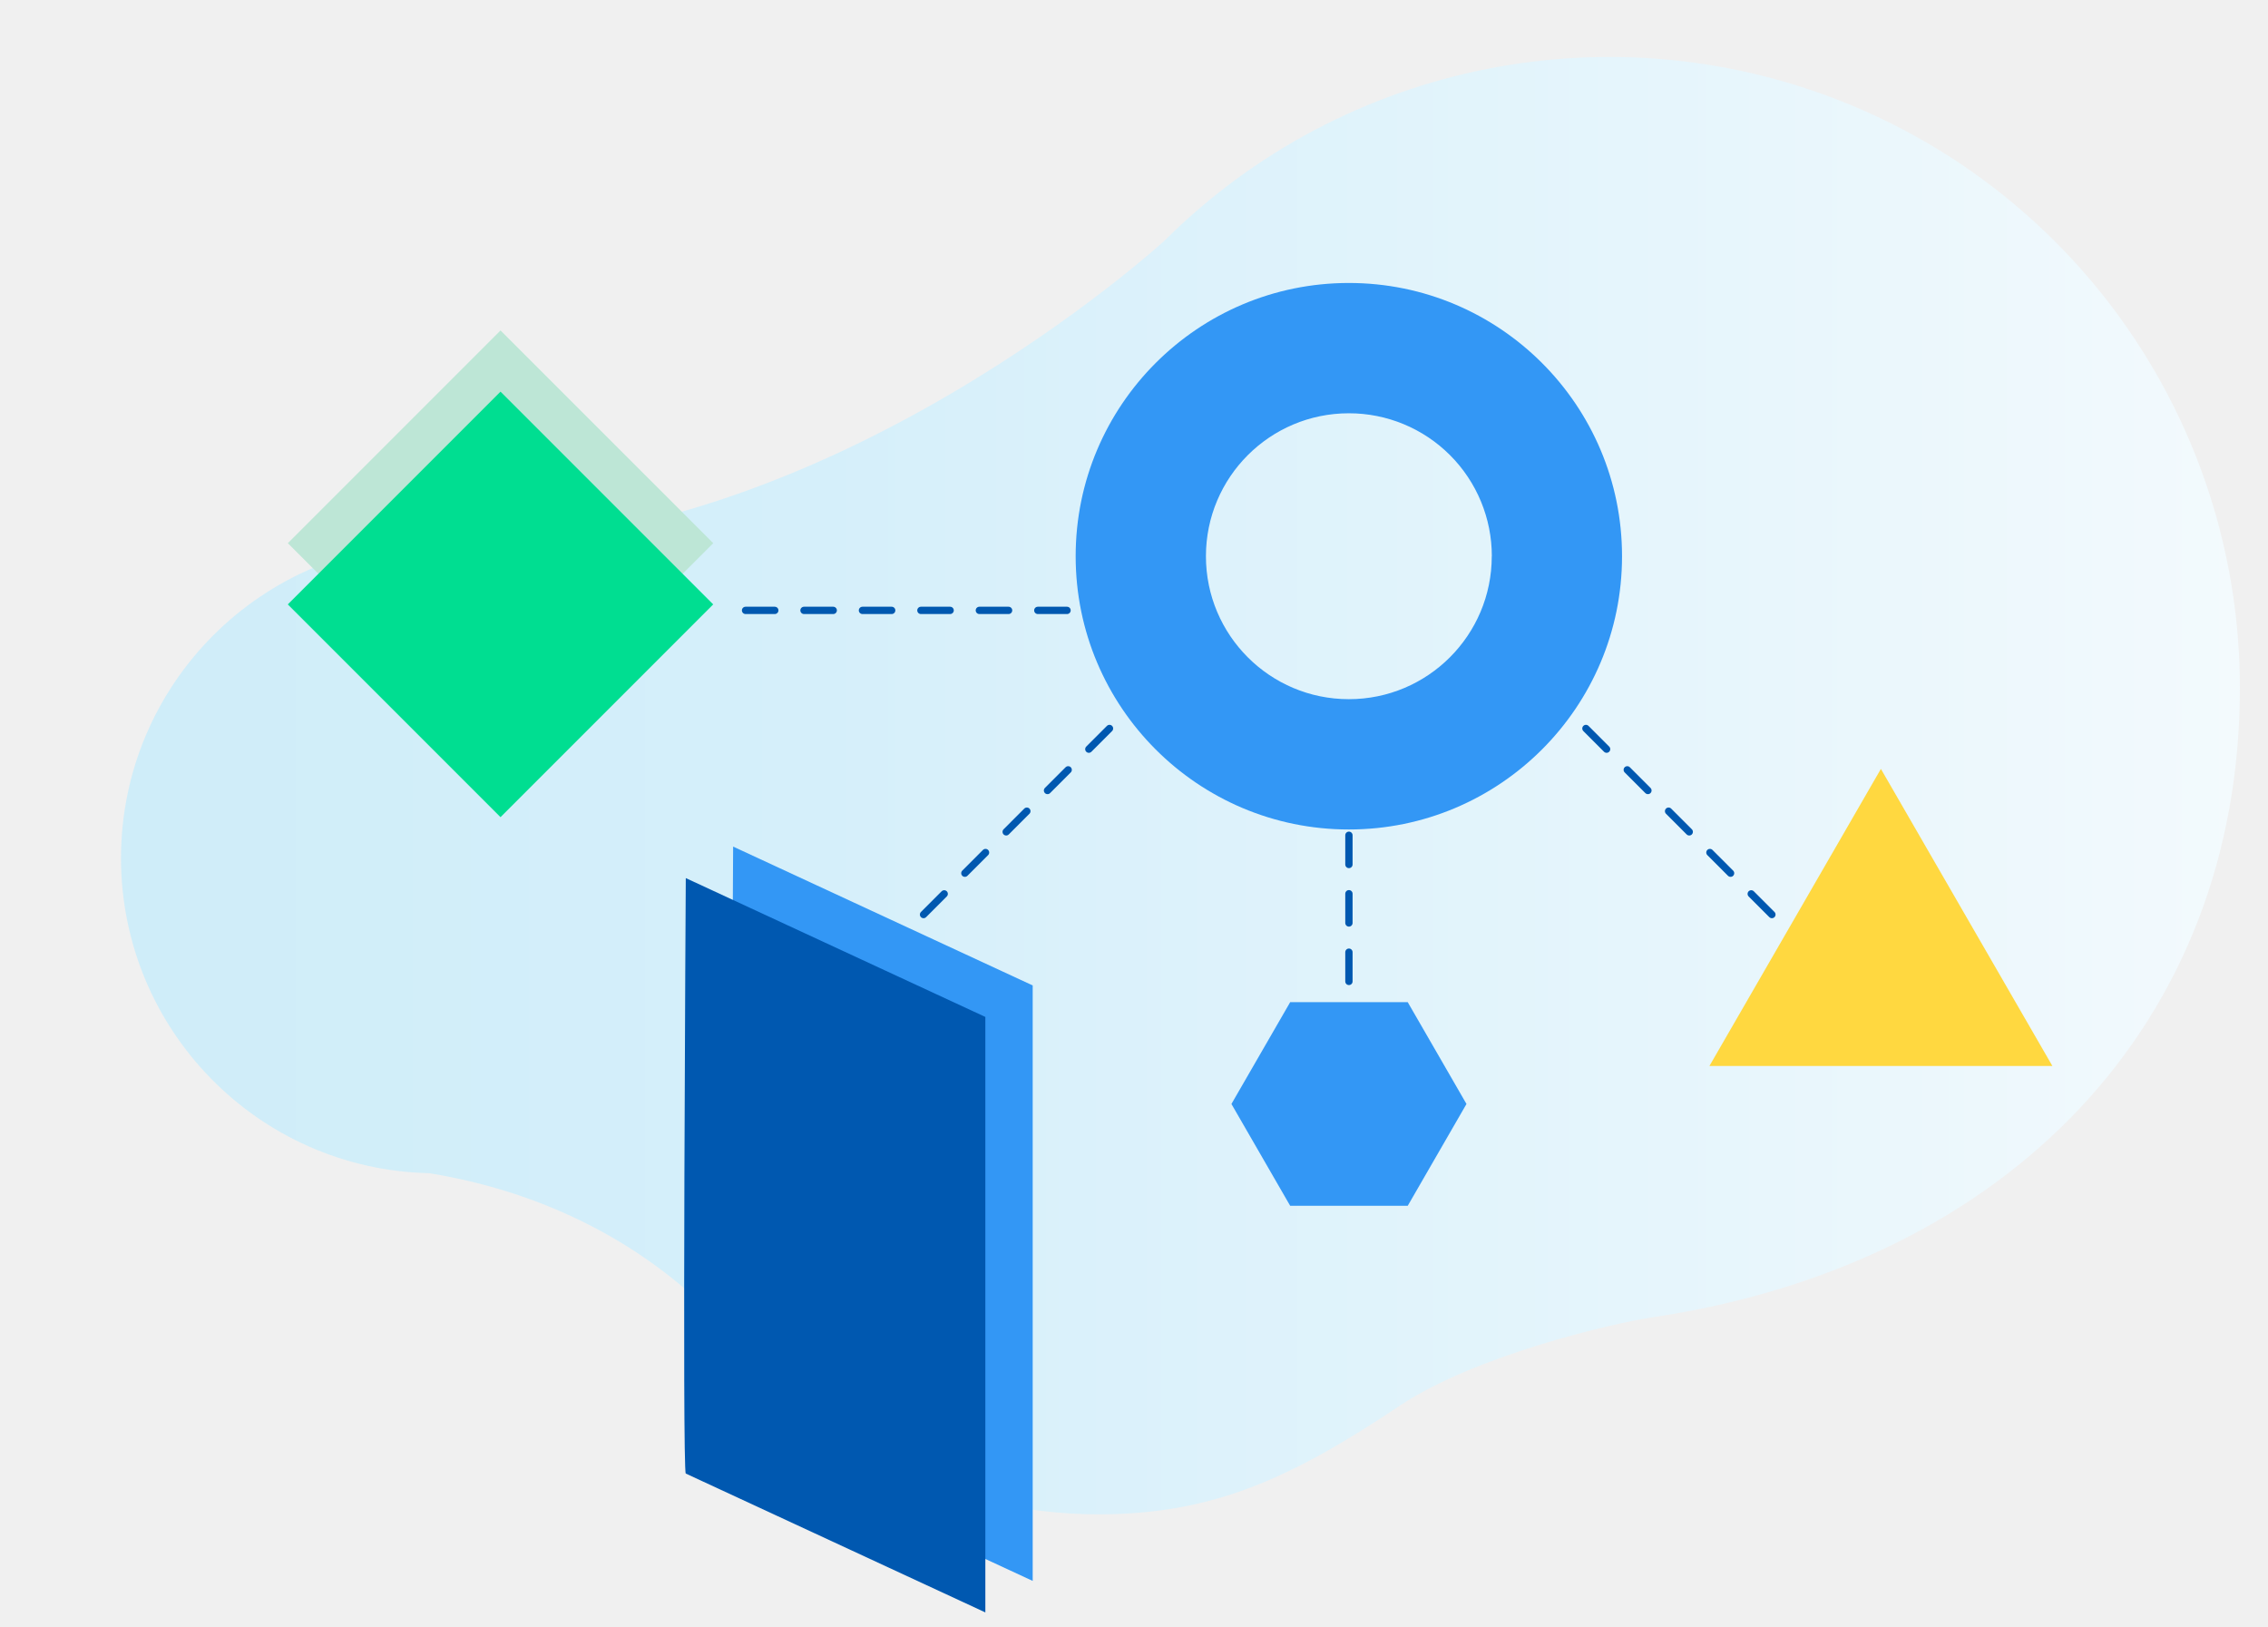
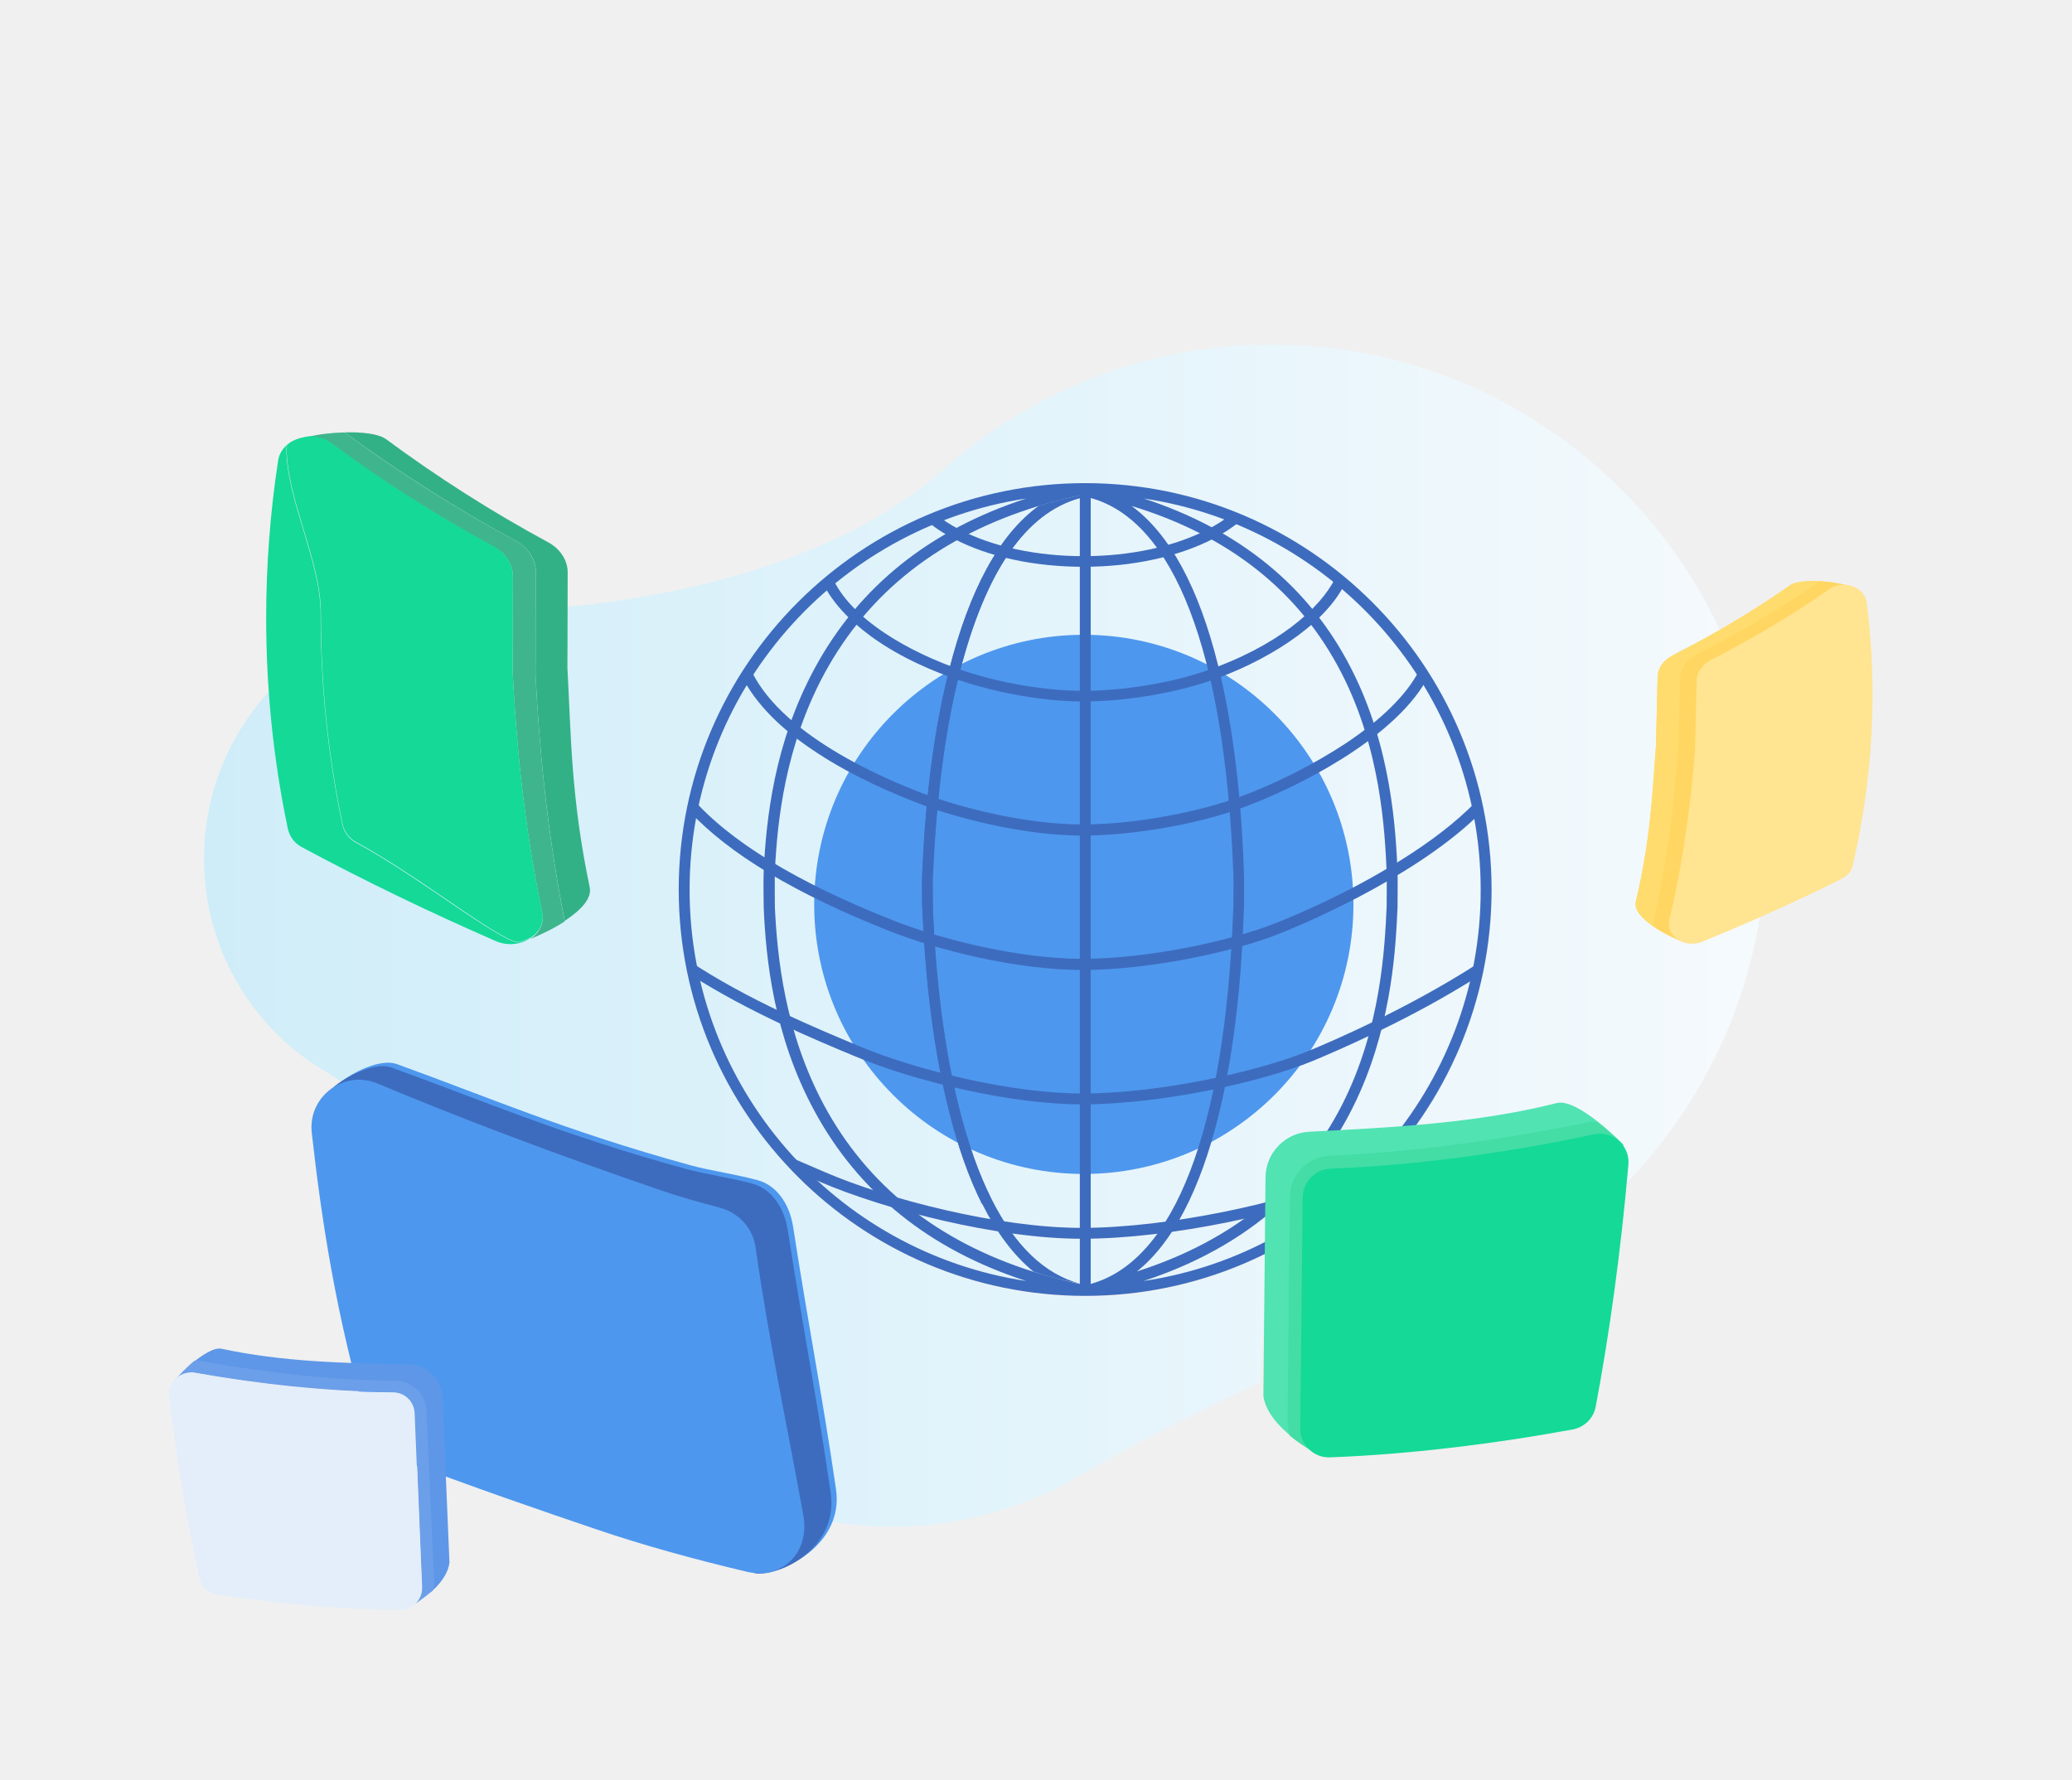
- <svg data-name="Layer 1" viewBox="0 0 310.41 222.51">
-   <defs>
-     <linearGradient id="a" x1="16.56" y1="107.52" x2="306.56" y2="107.52" gradientUnits="userSpaceOnUse">
-       <stop offset="0" stop-color="#cfedf9" />
-       <stop offset=".33" stop-color="#d5effa" />
-       <stop offset=".78" stop-color="#e8f6fc" />
-       <stop offset="1" stop-color="#f3fafd" />
+ <svg xmlns="http://www.w3.org/2000/svg" xmlns:xlink="http://www.w3.org/1999/xlink" version="1.1" id="Layer_1" x="0px" y="0px" viewBox="0 0 780 670" style="enable-background:new 0 0 780 670;" xml:space="preserve">
+   <style type="text/css">
+ 	.st0{fill:url(#SVGID_1_);}
+ 	.st1{fill:#4E97EE;}
+ 	.st2{fill:url(#SVGID_2_);}
+ 	.st3{fill:#AAF1DA;}
+ 	.st4{fill:#DFECFC;}
+ 	.st5{fill:#45E1AD;}
+ 	.st6{fill:#FFD85F;}
+ 	.st7{fill:#306BC4;}
+ 	.st8{fill:#ECB855;}
+ 	.st9{fill:#FFFFFF;}
+ 	.st10{fill:#C1A278;}
+ 	.st11{fill:#C6A97F;}
+ 	.st12{fill:#CCB287;}
+ 	.st13{fill:#D1BA8E;}
+ 	.st14{fill:#3D6CBE;}
+ 	.st15{fill:#51E3B2;}
+ 	.st16{fill:url(#SVGID_3_);}
+ 	.st17{fill:#D4F8EC;}
+ 	.st18{fill:#43DDA5;}
+ 	.st19{fill:#14D997;}
+ 	.st20{fill:url(#SVGID_4_);}
+ 	.st21{fill:#0959AA;}
+ 	.st22{clip-path:url(#SVGID_6_);fill:#3D6CBE;}
+ 	.st23{clip-path:url(#SVGID_6_);fill:#3368B5;}
+ 	.st24{fill:#BA9755;}
+ 	.st25{fill:#B6914B;}
+ 	.st26{fill:#B28B42;}
+ 	.st27{fill:#02548C;}
+ 	.st28{fill:#1A65B0;}
+ 	.st29{fill:#FFDC6D;}
+ 	.st30{clip-path:url(#SVGID_8_);fill:#FFD661;}
+ 	.st31{fill:#FFE491;}
+ 	.st32{fill:#33B186;}
+ 	.st33{fill:#3FB58D;}
+ 	.st34{fill:#5E97E7;}
+ 	.st35{fill:#6C9FE9;}
+ 	.st36{fill:#E3EEFA;}
+ </style>
+   <g>
+     <linearGradient id="SVGID_1_" gradientUnits="userSpaceOnUse" x1="-831" y1="-98" x2="-830" y2="-98" gradientTransform="matrix(587.9644 0 0 -587.9644 488675.219 -57268.348)">
+       <stop offset="0" style="stop-color:#CFEDF9" />
+       <stop offset="1" style="stop-color:#F5FAFD" />
    </linearGradient>
-   </defs>
-   <path d="M16.56 117.44a43.15 43.15 0 0 1 43.15-43.15c.84 0 1.67 0 2.5.08 51 .92 97.15-41.42 97.15-41.42a86.3 86.3 0 0 1 147.2 61.19c0 45.66-31.46 78.8-80.34 86.1-5.45.81-24.31 5.21-34.63 12.1-14.88 9.94-25.57 14.87-41.25 14.87A64.63 64.63 0 0 1 97.64 180c-6-6.13-18.47-16.14-38.89-19.47a43.14 43.14 0 0 1-42.19-43.09z" fill="url(#a)" />
-   <path d="M141.34 134.84l-41-19s-.5 81.25 0 81.48l41 19z" fill="#3397f5" />
-   <path d="M134.86 139.15l-41-19s-.5 81.25 0 81.48l41 19z" fill="#0058b0" />
-   <path fill="none" stroke="#0058b0" stroke-linecap="round" stroke-linejoin="round" stroke-dasharray="4" d="M126.4 125.14l28.11-28.12m-.47-13.5h-52.82" />
-   <path fill="#3397f5" d="M192.67 164.99h-16.09l-8.04-13.93 8.04-13.93h16.09l8.04 13.93-8.04 13.93z" />
-   <path fill="none" stroke="#0058b0" stroke-linecap="round" stroke-linejoin="round" stroke-dasharray="4" d="M184.62 98.29v37.56" />
-   <path d="M222 76.11a37.39 37.39 0 1 0-37.39 37.39A37.39 37.39 0 0 0 222 76.11zm-17.83 0a19.56 19.56 0 1 1-19.56-19.56 19.55 19.55 0 0 1 19.57 19.56z" fill="#3397f5" />
-   <path fill="#ffd840" d="M257.43 105.21l-23.47 40.65h46.94l-23.47-40.65z" />
-   <path fill="#bde6d6" d="M39.394 74.325l29.112-29.111 29.112 29.111-29.112 29.112z" />
-   <path fill="#00de91" d="M39.39 82.7l29.112-29.11L97.613 82.7l-29.111 29.113z" />
-   <path fill="none" stroke="#0058b0" stroke-linecap="round" stroke-linejoin="round" stroke-dasharray="4" d="M242.51 125.14L214.4 97.02" />
+     <path class="st0" d="M435.6,464.6c-8.6,1-17,1.7-25,1.9v16.9C420.1,480.7,428.5,474.4,435.6,464.6 M468.6,458.9   c-8.8,2-18.1,3.7-27.4,5c-4,6.1-8.4,11.1-13.1,14.9C443.4,473.9,456.9,467.2,468.6,458.9 M345.9,457.4c12.3,9.1,26.7,16.2,43,21.4   c5.6,1.8,11.5,3.3,17.5,4.6v-0.1v-16.9C388,466.3,365.8,462.6,345.9,457.4 M478.4,456.5l-0.2,0.1c-12.3,10.3-27.9,19.3-47.6,25.7   c16.8-2.5,32.7-7.8,47.1-15.4L478.4,456.5 M307.8,444.6c21.4,19.6,48.5,33.1,78.5,37.7c-19.7-6.4-36.6-15.7-50.6-27.7   c-10.1-3-19.3-6.2-26.7-9.5C308.6,444.9,308.2,444.8,307.8,444.6 M426,190.5c14.4,10.5,25.3,30.6,32.6,60.2c7.8,31.5,9.1,65,9.6,76   c0,1,0.1,1.9,0.1,2.6c0.1,1.6,0,11.4,0,11.8c0,0.7-0.1,1.5-0.1,2.5c-0.4,11-1.7,44.5-9.4,76.1c-3.9,15.9-8.9,29.1-14.9,39.6   c11.2-1.7,22.3-3.9,32.4-6.5c0.8-0.7,1.6-1.4,2.4-2.1l0.6-8.8c0.6-8.8,7.8-15.6,16.6-15.6h0.1c1.1,0,2.2,0,3.3,0   c2.1-3.3,4-6.7,5.8-10.3c14.8-29.1,16.2-59.9,16.8-74.6c0,0,0.1-10.3,0-13.4c-0.7-14.8-2.1-45.6-17-74.6   C489.3,222.9,462.8,201.8,426,190.5 M386.3,187.7c-71.6,10.7-126.7,72.7-126.7,147.3c0,39.3,15.3,75.1,40.3,101.8   c1.7,0.7,3.4,1.5,5,2.1c2.1,0.9,4,1.7,5.8,2.5c5.3,2.3,11.4,4.6,18.2,6.8c-8.8-8.8-16.2-18.8-22.3-30.1   c-15.2-28.3-18.1-57.1-19-76.4c0-0.5-0.1-10.6,0-13.8c0.9-19.2,3.9-48.1,19.2-76.3C323.3,220.9,350.1,199.5,386.3,187.7    M430.6,187.7c36.1,11.8,62.3,33.2,78,63.9c15.3,29.8,16.8,61.2,17.5,76.3c0.2,3.2,0,13.3,0,13.7c-0.7,16.8-2.3,52.4-22,84.8   c2.1,0,4.2,0,6.2,0c5.3,0,10.5,0,15.8-0.1c19.6-25.2,31.3-56.9,31.3-91.3C557.5,260.4,502.3,198.4,430.6,187.7 M410.6,187.5v274.8   c8.9-0.2,18.5-1,28.1-2.3c14.7-23.5,23.5-63.1,25.5-116.6c0-1,0.1-1.8,0.1-2.5c0-2.7,0.1-10.2,0-11.5c0-0.7-0.1-1.6-0.1-2.6   C460.9,245.4,441.9,196.1,410.6,187.5 M406.5,186.5c-5.4,1.2-10.5,2.5-15.5,4c-37,11.3-64,32.4-80.6,63   c-14.9,27.5-17.8,55.7-18.7,74.6c-0.1,3.1,0,13.4,0,13.5c0.8,18.8,3.7,47,18.5,74.5c7.2,13.4,16.5,25.1,27.7,34.8   c21.7,6.3,47.6,11.3,68.6,11.4V187.5V186.5 M478.9,129.7c-4.2,0-8.3,0.1-12.5,0.4c-44.7,3-84.6,21.5-114.9,50l0-0.1   c-57.2,46.5-147.4,50.4-175.9,50.4c-0.2,0-0.5,0-0.7,0c-1.7-0.1-3.4-0.1-5.2-0.1c-0.7,0-1.4,0-2.1,0c-0.6,0-1,0-1,0l0,0.1   c-1,0-2,0.1-3,0.1c-51.3,3.4-90,47.7-86.6,99c2.1,32.3,20.6,59.7,46.7,74.6c55.3,35.4,89.1,98.5,89.1,98.5l0.3-0.6   c23.8,43.7,70.1,72.8,122.4,72.8c3.1,0,6.2-0.1,9.4-0.3c18.4-1.2,35.7-6,51.3-13.5l-0.4,0.8c2.4-1.5,4.9-2.9,7.4-4.4   c1.8-1,3.5-2,5.2-3c22.2-12.7,45.3-24.3,65.8-33.8l3.2-48.8c-20.7,10.5-44.1,16.4-68.8,16.4c-84.4,0-153-68.6-153-153   c0-84.4,68.6-153,153-153c84.4,0,153,68.6,153,153c0,34.1-11.2,65.7-30.2,91.2c18.8-0.5,37.3-1.8,55.2-5.3c0.3-0.1,0.6-0.1,0.9-0.1   c7.7,0,21.7,15.8,22.3,16.4l0,0l0,0l0,0l0,0c-0.6,4.4-1.3,8.6-2.1,12.5c30.9-29.7,51.3-69.8,56.1-114.3c-15.2,7-37.2-75.8-36-84.3   c0.4-3.2,2.7-5.9,6.1-7.2c4.9-1.9,9.6-3.8,14.1-5.7C618.3,173.7,553.1,129.7,478.9,129.7" />
+     <circle class="st1" cx="408" cy="340.5" r="101.5" />
+     <path class="st14" d="M407.9,213.4c18.4,0,35.8-3.8,48.9-10.6c4-2.1,7.5-4.4,10.4-6.9c-1.4-0.6-2.8-1.2-4.3-1.8   c-2.3,1.8-5,3.5-8,5.1c-12.5,6.5-29.2,10.2-47,10.2c-17.8,0-34.5-3.6-47-10.2c-3.1-1.6-5.9-3.4-8.2-5.3c-1.4,0.6-2.9,1.1-4.3,1.8   c3,2.6,6.5,5,10.6,7.1C372.1,209.7,389.4,213.4,407.9,213.4z" />
+     <path class="st14" d="M327.9,239.6c11.4,8.3,24.3,13.5,33.2,16.5c14.8,5,32.2,8,46.6,8c15.3,0,33.4-2.9,47.3-7.6   c20.5-6.9,42.9-20.4,51-36.2c-1.1-0.9-2.2-1.8-3.3-2.7c-5.7,11.6-22.1,25.9-49.1,35.1c-13.5,4.6-31.1,7.4-46,7.4   c-14,0-31-2.9-45.3-7.7c-19.9-6.7-42.4-19.4-49.2-35.5c-1.1,0.9-2.2,1.8-3.3,2.7C313.2,226.5,319.2,233.2,327.9,239.6z" />
+     <path class="st14" d="M307.5,283.4c14.1,9.3,29.8,15.9,40.5,19.9c14.1,5.2,38.2,11.3,59.5,11.3c18.8,0,43.7-4.3,60.5-10.6   c20.1-7.4,55.9-25.4,68.7-47.5c-0.8-1.3-1.6-2.7-2.5-4c-4.6,9-14.1,18.4-27.8,27.5c-11.7,7.7-26.2,15.1-39.9,20.1   c-13.4,5-37.7,10.3-59.1,10.3c-20.8,0-44.3-6-58.1-11c-16.9-6.2-57-23.4-67.4-49c-0.9,1.4-1.8,2.7-2.7,4.1   C284.3,264.7,293.7,274.4,307.5,283.4z" />
+     <path class="st14" d="M335,350.6c18.5,7.3,48,14.6,72.4,14.6c25.6,0,57.1-6.9,73.8-13.5c5.9-2.3,49.5-20,74.9-44.4   c-0.3-1.6-0.6-3.2-1-4.9c-7,7.1-16.4,14.4-27.8,21.5c-20.1,12.6-40,20.9-47.7,23.9c-16.3,6.4-47.1,13.2-72.3,13.2   c-23.7,0-53.4-7.4-70.9-14.4c-36.6-14.4-62.1-30.1-76.2-46.5c-0.4,1.6-0.7,3.3-1.1,4.9C274.2,321.4,299.5,336.6,335,350.6z" />
+     <path class="st14" d="M407.3,415.8c29.5,0,67.4-8.3,87-16.4c9.1-3.8,32.8-14,56-28c1.5-0.9,3-1.8,4.5-2.8c0.4-1.9,0.8-3.8,1.2-5.6   c-26.1,16.8-54.9,29.2-63.2,32.6c-19.2,7.9-56.4,16.1-85.4,16.1c-27,0-62.6-8.9-83.7-17.7c-16-6.7-42.3-17.5-64.9-32.6   c0.3,1.9,0.7,3.8,1.1,5.6c22.1,14.1,46.8,24.4,62.2,30.8C343.6,406.8,379.8,415.8,407.3,415.8z" />
+     <path class="st14" d="M309,445.1c24,10.3,66.5,21.3,98.2,21.3c34,0,78.5-10,100.2-19.3c0.8-0.3,1.5-0.7,2.3-1   c2.8-2.6,5.5-5.3,8.1-8.1c-4.3,1.9-8.3,3.7-12.1,5.3c-21.3,9.1-65.1,19-98.6,19c-31.1,0-73-10.8-96.6-21c-1.8-0.8-3.7-1.6-5.8-2.5   c-3.5-1.5-7.4-3.2-11.4-4.9c2.2,2.6,4.5,5.1,6.9,7.5c1,0.4,1.9,0.8,2.9,1.2C305.3,443.5,307.2,444.3,309,445.1" />
+     <path class="st14" d="M408.5,181.9c-84.4,0-153,68.6-153,153c0,84.4,68.6,153,153,153c84.4,0,153-68.6,153-153   C561.5,250.6,492.9,181.9,408.5,181.9 M410.6,187.5c31.3,8.6,50.3,57.9,53.6,139.4c0,1,0.1,1.9,0.1,2.6c0.1,1.3,0,8.8,0,11.5   c0,0.7-0.1,1.5-0.1,2.5c-3.1,81.8-22.1,131.2-53.6,139.9V187.5 M406.5,186.5v1v295.8v0.1c-6.1-1.3-11.9-2.9-17.5-4.6   c-36.1-11.4-62.5-32.5-78.8-62.7c-14.8-27.6-17.6-55.8-18.5-74.5c0-0.1-0.1-10.4,0-13.5c0.9-18.8,3.8-47.1,18.7-74.6   c16.6-30.6,43.6-51.7,80.6-63C396,189,401.1,187.7,406.5,186.5 M458.8,419.7c7.8-31.6,9-65.1,9.4-76.1c0-1,0.1-1.8,0.1-2.5   c0-0.4,0.1-10.1,0-11.8c0-0.7-0.1-1.5-0.1-2.6c-0.4-11-1.8-44.6-9.6-76c-7.3-29.5-18.3-49.7-32.6-60.2c36.8,11.2,63.3,32.3,79,62.9   c14.9,29,16.3,59.8,17,74.6c0.1,3.1,0,13.4,0,13.4c-0.7,14.8-2,45.6-16.8,74.6c-15.4,30.2-41.3,51.2-77.2,62.7   C441.5,467.9,451.8,448.1,458.8,419.7 M259.6,335c0-74.6,55.1-136.5,126.7-147.3c-36.3,11.8-63,33.2-79.6,63.9   c-15.3,28.2-18.3,57.1-19.2,76.3c-0.2,3.2,0,13.3,0,13.8c0.8,19.2,3.7,48.1,19,76.4c16.6,30.8,43.4,52.4,79.8,64.2   C314.7,471.5,259.6,409.6,259.6,335 M430.5,482.3c90.7-29.7,94.3-112.2,95.6-140.7c0-0.4,0.1-10.5,0-13.7   c-0.7-15.1-2.2-46.5-17.5-76.3c-15.7-30.7-41.9-52.1-78-63.9c71.7,10.7,126.8,72.7,126.8,147.3   C557.5,409.6,502.3,471.6,430.5,482.3" />
+     <path class="st14" d="M406.5,483.3c-13.3-3.6-24.4-14.3-33.2-31.8c-4.8-9.5-8.9-21.1-12.3-34.7c-5.3-21.2-8.6-46.3-9.8-74.7l0-1.1   c0-2.8-0.1-10.2,0-11.5l0.1-1.3c1.3-28.5,4.6-53.6,9.9-74.6c9.7-38.3,24.9-60.5,45.4-66.1v-1c-5.4,1.2-10.5,2.5-15.5,4   c-14.8,10.7-26.1,31.5-33.8,62c-5.4,21.3-8.8,46.7-10,75.5l-0.1,1.3c-0.1,1.6,0,11.3,0,11.8l0.1,1.2c1.2,28.7,4.5,54.1,9.9,75.5   c3.4,13.8,7.6,25.6,12.5,35.4c5.6,11.1,12,19.6,19.4,25.6C394.5,480.6,400.4,482.1,406.5,483.3L406.5,483.3z" />
+     <path class="st1" d="M125.8,426.5c-0.1-1.4-1.5,3.4-2.2-7c0,0-1.7-7,4.7-12.1c4.9-3.9,15.1-8.9,21-6.8   c33.6,12.1,63.5,25.2,110.9,38.2c7.4,2,16.8,3.3,25.2,5.6c6.2,1.7,11.7,7.9,13.2,17.7c6,38.7,11.1,64.1,16.1,98.5   c3.1,20.8-19.8,31.2-24.5,30.2l-11.3-5.6c0,0-20-11.8-41.6-19.1c-22.6-7.7-51.7-17.6-83.4-29.9C139.7,491.3,129.4,459,125.8,426.5z   " />
+     <path class="st14" d="M123.8,427.8c-0.1-1.4-1.5,3.4-2.2-7c0,0-1.7-7,4.7-12.1c4.9-3.9,15.1-8.9,21-6.8   c33.6,12.1,63.5,25.2,110.9,38.2c7.4,2,16.8,3.3,25.2,5.6c6.2,1.7,11.7,7.9,13.2,17.7c6,38.7,11.1,64.1,16.1,98.5   c3.1,20.8-18.6,31.5-28.3,30.5l-7.5-5.8c0,0-20-11.8-41.6-19.1c-22.6-7.7-51.7-17.6-83.4-29.9C137.7,492.7,127.4,460.4,123.8,427.8   z" />
+     <path class="st1" d="M117.4,426.8c0-0.2,0-0.5-0.1-1c-1-13.3,12.4-23,24.7-17.9c31.7,13.3,66.9,26.6,106.9,40.3   c6.9,2.4,14.5,4.5,22.4,6.6c6.9,1.9,12.1,7.7,13.1,14.7c5.1,35.8,12.3,69.2,18,101c2.6,14.2-8.2,24.4-21.1,21.3   c-20.8-4.9-40-10.3-56.5-15.9c-20.6-7-46.7-15.9-75.2-26.8c-5.2-2-9.2-6.3-10.7-11.6C126.4,495.9,120.8,457.3,117.4,426.8z" />
+     <path class="st15" d="M476.4,443.2c0.1-9.1,7.3-16.6,16.4-17.1c31.9-1.6,63.6-3.3,93.3-10.8c7.8-2,25,15.6,25,15.6   c-3.2,41.7-19,58.8-25.7,92.3c-31.4,6.1-57,23.6-88.3,24.8c0,0-19.6-9.7-21.5-22.3L476.4,443.2" />
+     <linearGradient id="SVGID_2_" gradientUnits="userSpaceOnUse" x1="-831" y1="-98" x2="-830" y2="-98" gradientTransform="matrix(85.9375 0 0 -85.9375 71980.875 -7984.626)">
+       <stop offset="0" style="stop-color:#ACE6E6" />
+       <stop offset="1" style="stop-color:#CCF3EA" />
+     </linearGradient>
+     <path class="st2" d="M609.8,437.3L609.8,437.3L609.8,437.3 M609.8,437.2L609.8,437.2L609.8,437.2" />
+     <path class="st17" d="M498.4,548L498.4,548 M497,548.1L497,548.1 M558.7,530.9c-20,7.2-38.8,15.9-60.3,17.1   C519.9,546.8,538.8,538.1,558.7,530.9 M583.3,523.7L583.3,523.7L583.3,523.7 M584.3,523.5l-0.1,0L584.3,523.5 M585.3,523.3   c-0.3,0.1-0.6,0.1-0.9,0.2C584.7,523.4,585,523.3,585.3,523.3" />
+     <path class="st18" d="M599.5,422.4c-0.8,0-1.5,0.1-2.3,0.3c-28.9,5.9-60.7,10.5-91.1,12.2c-1.9,0.1-3.8,0.2-5.7,0.3l-0.2,0   c-8.1,0.5-14.5,7.2-14.6,15.4l-0.9,84.8c0,1.8,0.3,3.5,0.8,5.1c5.6,4.6,11.4,7.5,11.5,7.6l0,0c0.5,0,1,0,1.4-0.1l0,0   c21.5-1.2,40.3-9.9,60.3-17.1c7.9-2.8,16-5.4,24.5-7.2l0.1,0c0.3-0.1,0.5-0.1,0.8-0.2l0.1,0l0.1,0c0.3-0.1,0.6-0.1,0.9-0.2   c6.7-33.5,22.6-50.6,25.7-92.3l0,0l0,0l0,0l0,0c-0.3-0.3-4.4-4.5-9.5-8.5C600.8,422.4,600.2,422.4,599.5,422.4" />
+     <path class="st19" d="M500.9,440c32.7-1.2,67.9-6.2,99.1-12.9c7.1-1.5,13.7,4.2,13,11.5c-2.9,33-7.1,63.4-12.3,91   c-0.8,4.4-4.3,7.8-8.7,8.6c-30,5.5-61.9,9.4-91.4,10.5c-6.1,0.2-11.2-4.8-11.1-10.9l0.9-87.1C490.6,444.9,495.2,440.2,500.9,440z" />
+     <path class="st14" d="M373.2,451.5c-4.8-9.5-8.9-21.1-12.3-34.7c-5.3-21.2-8.6-46.3-9.8-74.7l0-1.1c0-2.8-0.1-10.2,0-11.5l0.1-1.3   c1.3-28.5,4.6-53.6,9.9-74.6c9.7-38.3,24.9-60.5,45.4-66.1v-1c-5.4,1.2-10.5,2.5-15.5,4c-14.8,10.7-26.1,31.5-33.8,62   c-5.4,21.3-8.8,46.7-10,75.5l-0.1,1.3c-0.1,1.6,0,11.3,0,11.8l0.1,1.2c1.2,28.7,4.5,54.1,9.9,75.5c3.4,13.8,7.6,25.6,12.5,35.4" />
+     <path class="st6" d="M690.1,267.8c0.4-14.3,10-30.4,10.4-44.4c0.1-3.4-21.4-6.7-26.7-3c-12.9,9.1-27.8,18-44.5,26.6   c-3.2,1.7-5.2,4.6-5.3,7.8c-0.2,8.6-0.6,24.9-0.6,25.6l0,0.2c-1.4,18.1-1.9,34.8-7.6,58.9c-1.4,6,11.7,12.8,18.3,15.3   c3.7,1.4,27.3-16.7,44.6-25.4c2.1-1.1,3.6-2.8,4-4.8C687.1,306,689.6,287,690.1,267.8" />
+     <path class="st29" d="M690.1,267.8c0.4-14.3,10-30.4,10.4-44.4c0.1-3.4-21.4-6.7-26.7-3c-12.9,9.1-27.8,18-44.5,26.6   c-3.2,1.7-5.2,4.6-5.3,7.8c-0.2,8.6-0.6,24.9-0.6,25.6l0,0.2c-1.4,18.1-1.9,34.8-7.6,58.9c-1.4,6,11.7,12.8,18.3,15.3   c3.7,1.4,27.3-16.7,44.6-25.4c2.1-1.1,3.6-2.8,4-4.8C687.1,306,689.6,287,690.1,267.8" />
+     <g>
+       <defs>
+         <path id="SVGID_7_" d="M690.1,267.8c0.4-14.3,10-30.4,10.4-44.4c0.1-3.4-21.4-6.7-26.7-3c-12.9,9.1-27.8,18-44.5,26.6     c-3.2,1.7-5.2,4.6-5.3,7.8c-0.2,8.6-0.6,24.9-0.6,25.6l0,0.2c-1.4,18.1-1.9,34.8-7.6,58.9c-1.4,6,11.7,12.8,18.3,15.3     c3.7,1.4,27.3-16.7,44.6-25.4c2.1-1.1,3.6-2.8,4-4.8C687.1,306,689.6,287,690.1,267.8" />
+       </defs>
+       <clipPath id="SVGID_3_">
+         <use xlink:href="#SVGID_7_" style="overflow:visible;" />
+       </clipPath>
+       <path style="clip-path:url(#SVGID_3_);fill:#FFD661;" d="M685.1,218.8c-13.6,9.6-29.3,18.9-46.9,27.9c-3.5,1.8-5.6,5-5.7,8.4    c-0.2,9.2-0.6,26.7-0.7,27.5l0,0.2c-1.5,18.7-4,41.2-9.7,65.8c3.9,2.7,8.6,4.9,11.9,6.1c0.2,0.1,0.4,0.1,0.8,0.1    c5.4-0.6,27.5-17.3,43.8-25.5c2.1-1.1,3.6-2.8,4-4.8c4.4-18.5,6.9-37.5,7.4-56.7c0.4-14.3,10-30.4,10.4-44.4l0-0.1    C700.3,221.2,692.4,219.2,685.1,218.8" />
+     </g>
+     <path class="st31" d="M704.8,269.3c0.4-14.3-0.3-28.5-2.1-42.5c-0.7-5.9-8.9-8.7-14.2-4.9c-12.9,9.1-27.8,18-44.5,26.6   c-3.2,1.7-5.2,4.6-5.3,7.8c-0.2,8.6-0.6,24.9-0.6,25.6l0,0.2c-1.4,18.1-4,40.2-9.7,64.3c-1.4,6,5.9,10.8,12.3,8.2   c17.6-7.2,35.4-15.1,52.7-23.8c2.1-1.1,3.6-2.8,4-4.8C701.8,307.5,704.2,288.6,704.8,269.3z" />
+     <path class="st32" d="M222,334.1c-7.1-33.9-7-57.2-8.4-82.6v-0.3c0-1,0.1-23.7,0.1-35.7c0-4.5-2.7-8.7-7.1-11.2   c-21.3-11.5-41.7-24.5-61.2-38.9c-2.8-2.1-9.1-2.8-15.7-2.6c20.5,15,42,28.7,64.4,40.8c4.8,2.6,7.7,7.1,7.6,12   c0,12.9-0.1,37.4-0.1,38.4v0.3c1.4,26.1,4.1,57.7,11,92.4C218.4,342.9,222.9,338.4,222,334.1z" />
+     <path class="st33" d="M201.6,254c0-1,0.1-25.5,0.1-38.4c0-4.9-2.8-9.4-7.6-12c-22.4-12.1-43.9-25.7-64.4-40.8   c-4.8,0.1-9.8,0.7-13.8,1.7c3.1-0.2,6.3,0.6,8.9,2.6c19.5,14.4,39.9,27.3,61.2,38.9c4.5,2.4,7.1,6.7,7.1,11.2   c0,12-0.1,34.8-0.1,35.8v0.3c1.3,25.4,4,56.3,11.1,90.3c0.9,4.2-1.2,7.8-4.6,10c4.1-1.7,9-4,13.1-6.7c-6.9-34.7-9.6-66.2-11-92.4   V254z" />
+     <path class="st19" d="M134.4,317.5c-2.8-1.4-4.8-3.9-5.5-6.9c-5.5-26.2-8.2-52.8-8.2-79.5c0-20-12.9-42.8-12.9-62.5   c0-1.6,3.3-3,8-4.1c-5.4,0.3-10.3,3.7-11.1,8.9c-3,19.6-4.5,39.5-4.5,59.3c0,26.7,2.7,53.4,8.2,79.5c0.7,3,2.7,5.5,5.5,6.9   c23.8,12.8,48.4,24.6,72.7,35.2c4.5,2,9.4,1.3,12.9-1c-1.3,0.5-2.6,1-3.7,1.4C190.6,356.6,158.2,330.3,134.4,317.5z" />
+     <path class="st19" d="M204.1,343.4c-7.1-33.9-9.8-64.8-11.1-90.3v-0.3c0-1,0.1-23.8,0.1-35.8c0-4.5-2.7-8.7-7.1-11.2   c-21.3-11.5-41.7-24.5-61.2-38.9c-2.6-2-5.9-2.8-8.9-2.6c-4.7,1.1-8,2.5-8,4.1c0,19.7,12.9,42.5,12.9,62.5   c0,26.7,2.7,53.4,8.2,79.5c0.7,3,2.7,5.5,5.5,6.9c23.8,12.8,56.1,39,61.3,37.3c1.1-0.4,2.4-0.9,3.7-1.4   C202.9,351.2,205,347.5,204.1,343.4z" />
+     <g>
+       <path class="st34" d="M162,599.6c0.4-1.3,0.5-2.6,0.5-3.9l-2.7-63.8c-0.3-6.2-5.3-11.1-11.5-11.2c-24.1-0.3-49.8-3.1-73.1-7.1    c-1.1-0.2-2.1-0.2-3.2-0.1c3.9-3.2,8.5-6.3,11.4-5.7c22.5,4.9,46.4,5.5,70.5,5.9c6.9,0.1,12.4,5.6,12.7,12.5l2.6,62.1    c-0.8,7-8.7,12.9-13,15.7c0,0,0.1-0.1,0.1-0.1C158.3,602.6,160.2,601.2,162,599.6z" />
+       <path class="st35" d="M149,519.9c6.2,0.1,11.3,5,11.5,11.2l2.9,63.8c0.1,1.3-0.1,2.6-0.5,3.9c-1.8,1.6-4.6,3.7-6.6,5    c1.6-1.5,2.6-3.6,2.6-5.9c0-0.1,0-0.2,0-0.4l-2.7-65.6c-0.2-4.3-3.8-7.8-8.1-7.8c-24.6-0.1-51.3-3.1-74.9-7.3    c-3-0.5-5.8,1.5-7.6,3.8c-0.2,0.2-0.5,0.1-0.5-0.2c0-0.3,0,0,0,0c0,0,4.1-4.8,8-8c1.1-0.1,1.9-0.1,3,0.1    C99.3,516.7,124.8,519.7,149,519.9z" />
+       <path class="st36" d="M63.7,523.5c0.2-1.2,0.7-2.2,1.3-3.1c3.4,31.1,15.7,43.6,21.5,68.6c20.1,3.3,37.2,12.7,56.2,15.7    c3.5,0.6,7.1,0.9,10.8,0.9c0,0,1.1-0.6,2.7-1.6c-1.4,1.3-3.3,2.1-5.4,2.1c-22.2-0.1-46.3-2.3-69-5.7c-3.3-0.5-6-3-6.7-6.3    c-4.6-20.7-8.4-43.4-11.4-68.2C63.5,525.1,63.6,524.3,63.7,523.5z" />
+       <path class="st36" d="M142.8,604.7c3.5,0.6,7.1,0.9,10.8,0.9c1-0.5,1.9-1.1,2.8-1.7c0,0-0.1,0.1-0.1,0.1c-1.6,1-2.7,1.6-2.7,1.6    C149.9,605.5,146.3,605.2,142.8,604.7z" />
+       <path class="st36" d="M86.6,589c20,3.3,37.2,12.7,56.2,15.7C123.7,601.7,106.6,592.2,86.6,589c-5.9-25-18.1-37.5-21.5-68.6    c0,0,0,0,0,0C68.4,551.4,80.7,563.9,86.6,589z" />
+       <path class="st36" d="M65,520.3c1.8-2.5,4.9-4,8.1-3.4c23.6,4.3,50.3,7.3,74.9,7.3c4.3,0,7.9,3.4,8.1,7.8l2.7,65.6    c0,0.1,0,0.2,0,0.4c0,2.3-1,4.4-2.6,5.9c-0.9,0.6-1.9,1.2-2.8,1.7c-3.7,0-7.3-0.4-10.8-0.9c-19-3-36.2-12.4-56.2-15.7    C80.7,563.9,68.4,551.4,65,520.3z" />
+     </g>
+   </g>
</svg>
